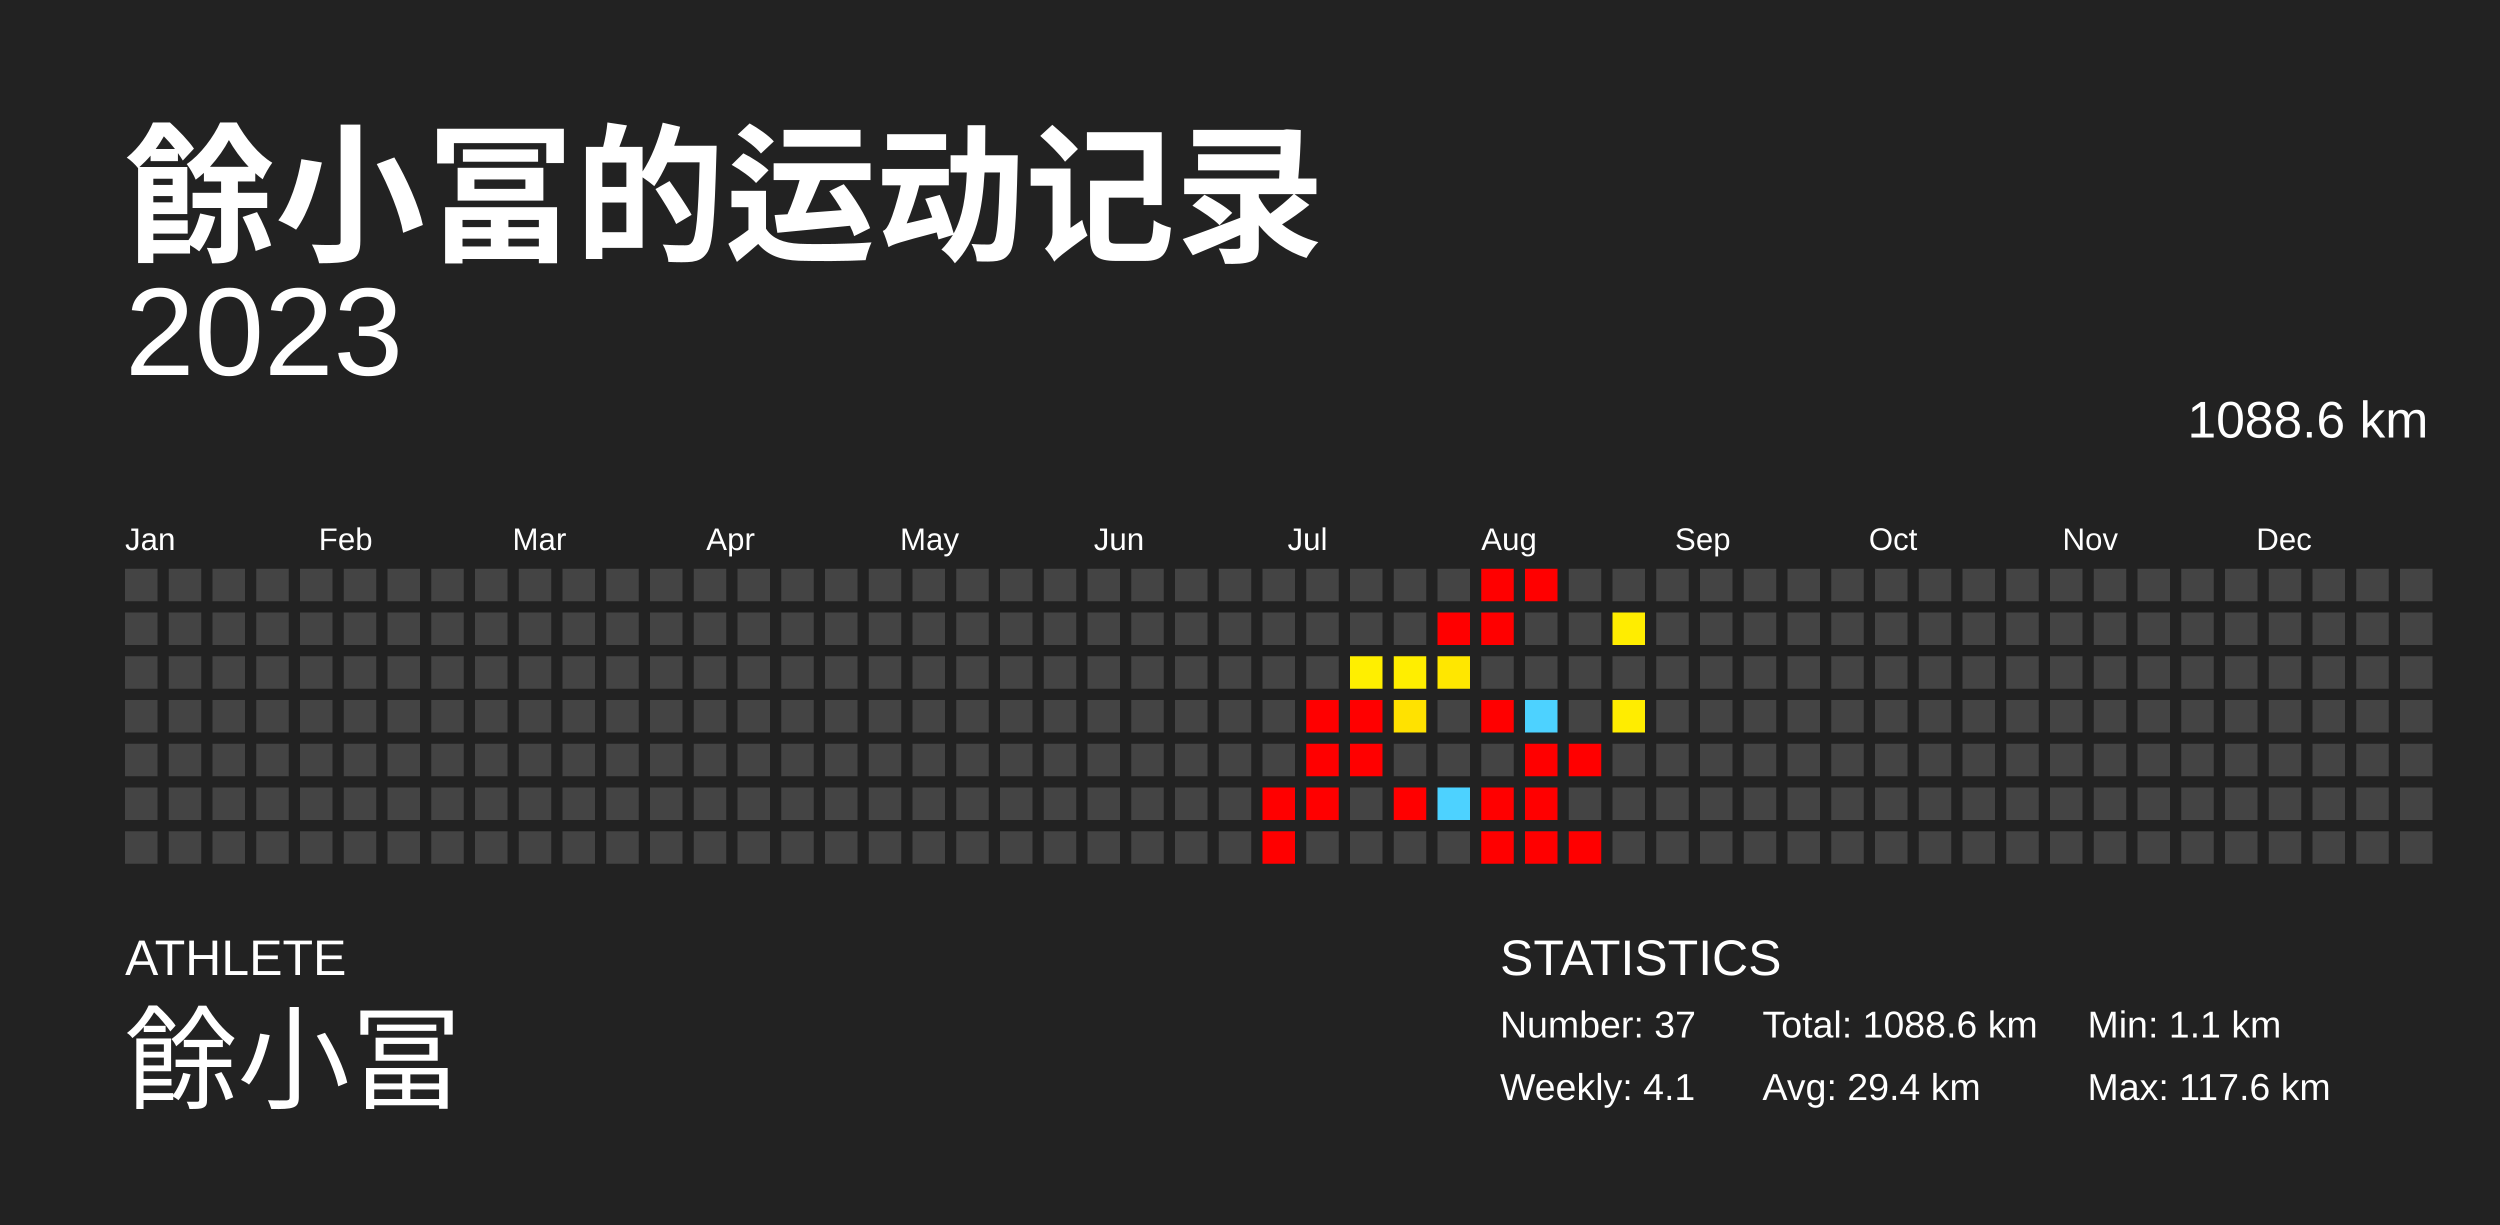
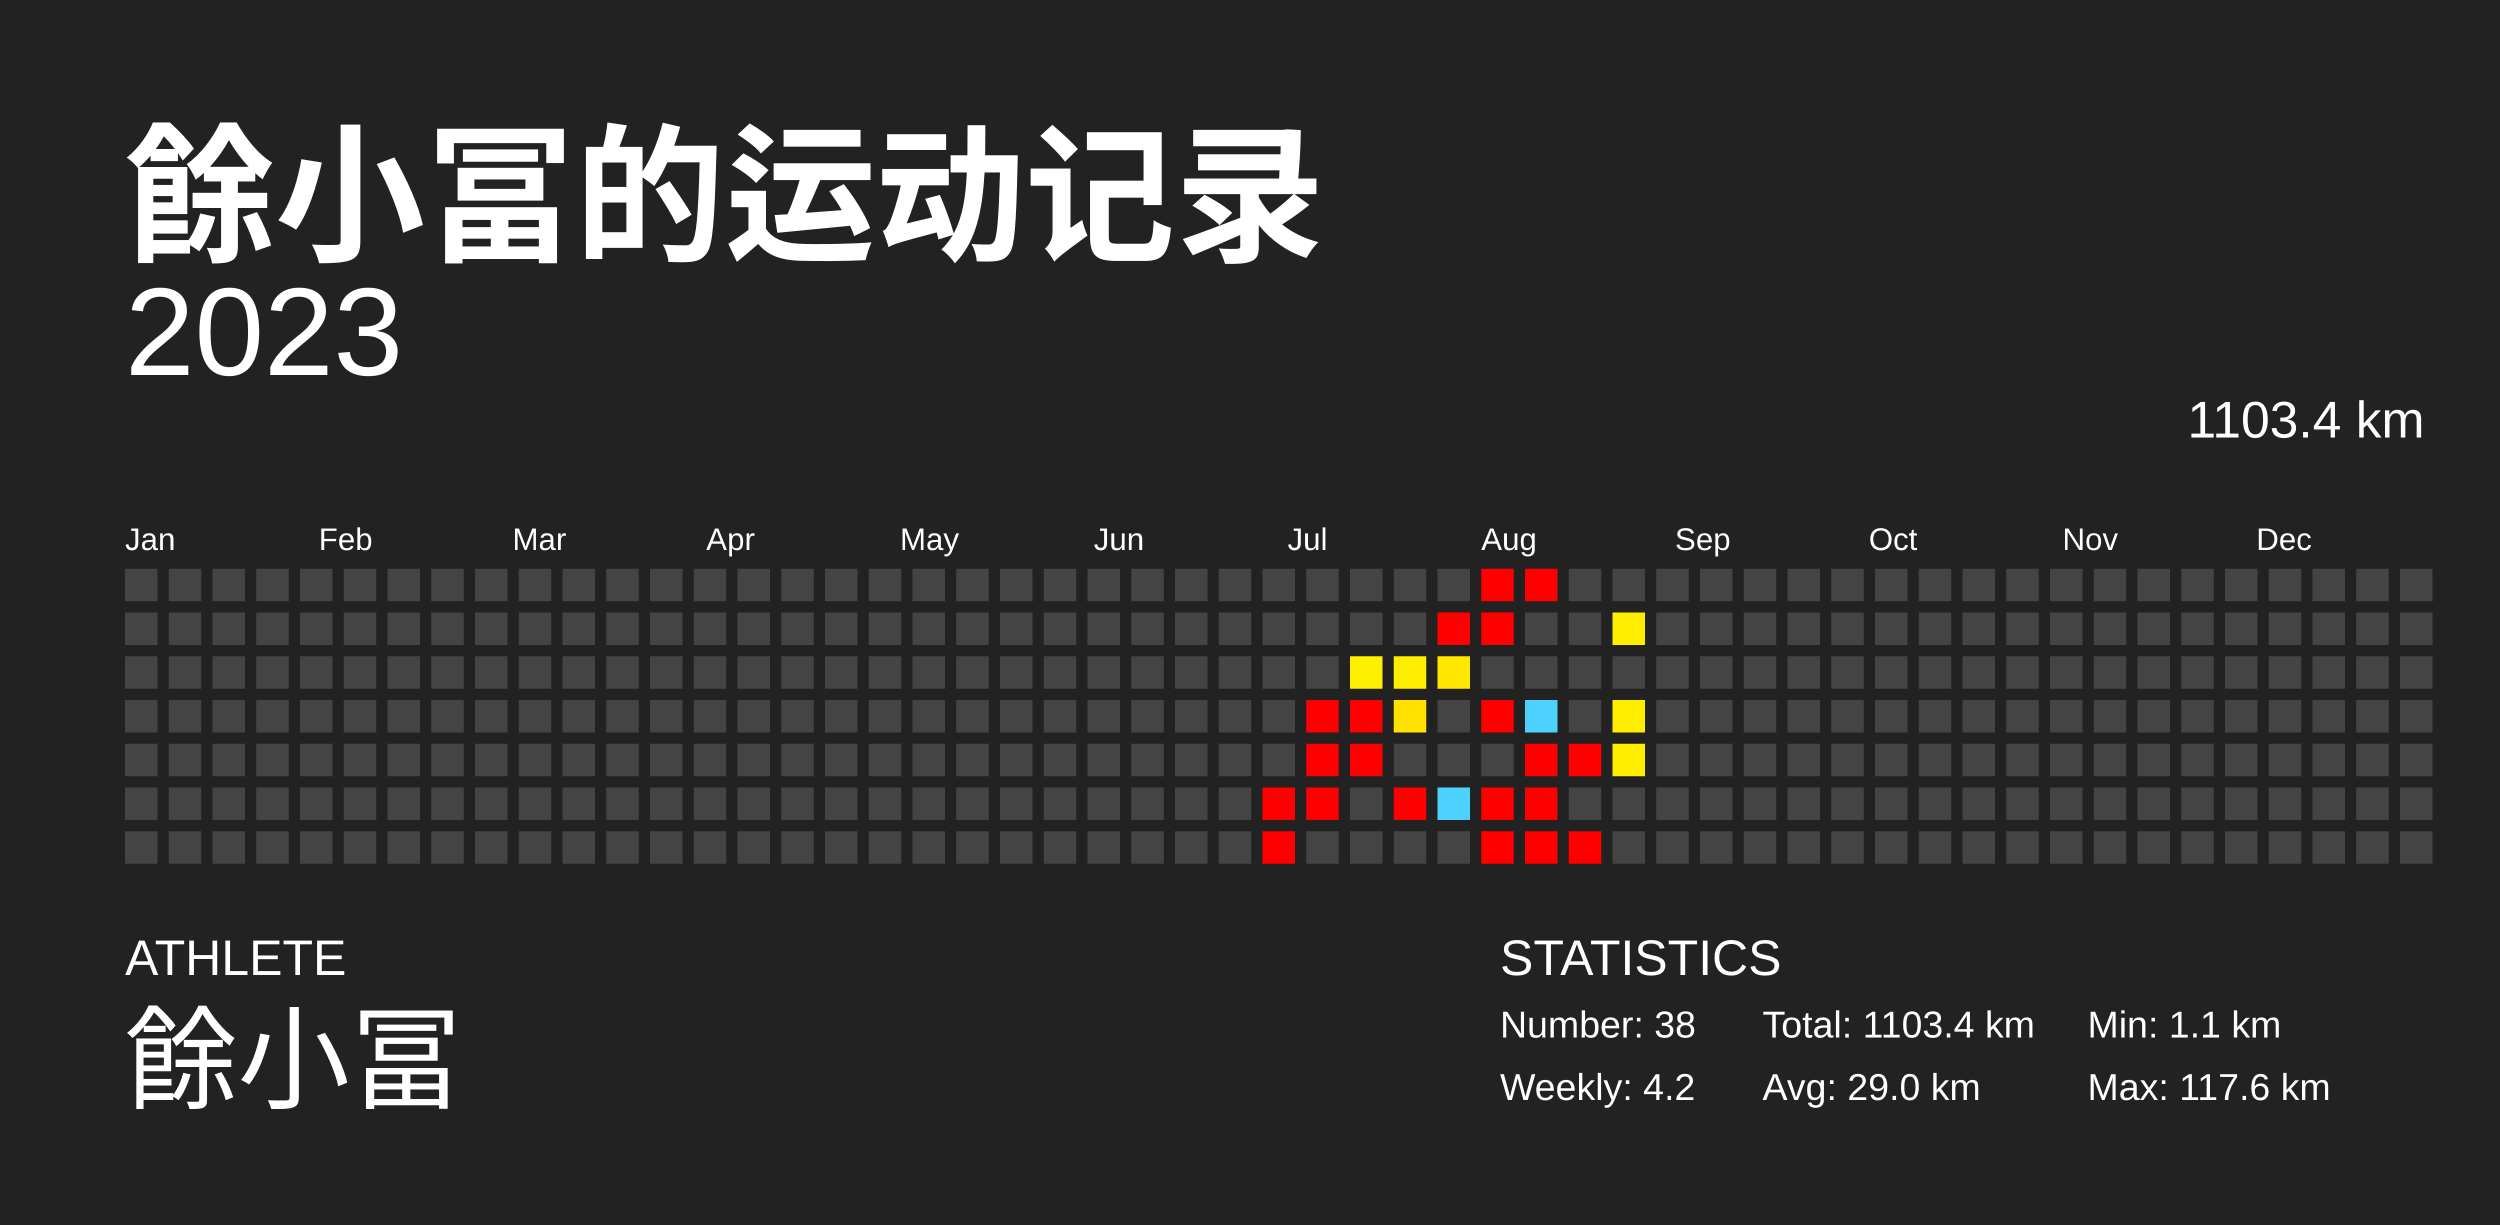
<svg xmlns="http://www.w3.org/2000/svg" baseProfile="full" height="98mm" version="1.1" viewBox="0,0,200,98" width="200mm">
  <defs />
  <rect fill="#222222" height="98" width="200" x="0" y="0" />
  <text fill="#FFFFFF" style="font-size:12px; font-family:Arial; font-weight:bold;" x="10" y="20">餘小冨的运动记录</text>
  <text fill="#FFFFFF" style="font-size:4px; font-family:Arial" x="10" y="78">ATHLETE</text>
  <text fill="#FFFFFF" style="font-size:9px; font-family:Arial" x="10" y="88">餘小冨</text>
  <text fill="#FFFFFF" style="font-size:4px; font-family:Arial" x="120" y="78">STATISTICS</text>
-   <text fill="#FFFFFF" style="font-size:3px; font-family:Arial" x="120" y="83">Number: 37</text>
-   <text fill="#FFFFFF" style="font-size:3px; font-family:Arial" x="120" y="88">Weekly: 4.1</text>
-   <text fill="#FFFFFF" style="font-size:3px; font-family:Arial" x="141" y="83">Total: 1088.6 km</text>
-   <text fill="#FFFFFF" style="font-size:3px; font-family:Arial" x="141" y="88">Avg: 29.4 km</text>
+   <text fill="#FFFFFF" style="font-size:3px; font-family:Arial" x="120" y="83">Number: 38</text>
+   <text fill="#FFFFFF" style="font-size:3px; font-family:Arial" x="120" y="88">Weekly: 4.2</text>
+   <text fill="#FFFFFF" style="font-size:3px; font-family:Arial" x="141" y="83">Total: 1103.4 km</text>
+   <text fill="#FFFFFF" style="font-size:3px; font-family:Arial" x="141" y="88">Avg: 29.0 km</text>
  <text fill="#FFFFFF" style="font-size:3px; font-family:Arial" x="167" y="83">Min: 1.1 km</text>
  <text fill="#FFFFFF" style="font-size:3px; font-family:Arial" x="167" y="88">Max: 117.6 km</text>
  <text alignment-baseline="hanging" fill="#FFFFFF" style="font-size:10.0px; font-family:Arial;" x="10" y="30">2023</text>
-   <text alignment-baseline="hanging" fill="#FFFFFF" style="font-size:4.125px; font-family:Arial;" x="175" y="35">1088.6 km</text>
+   <text alignment-baseline="hanging" fill="#FFFFFF" style="font-size:4.125px; font-family:Arial;" x="175" y="35">1103.4 km</text>
  <text fill="#FFFFFF" style="font-size:2.5px; font-family:Arial" x="10.0" y="44">Jan</text>
  <text fill="#FFFFFF" style="font-size:2.5px; font-family:Arial" x="25.5" y="44">Feb</text>
  <text fill="#FFFFFF" style="font-size:2.5px; font-family:Arial" x="41.0" y="44">Mar</text>
  <text fill="#FFFFFF" style="font-size:2.5px; font-family:Arial" x="56.5" y="44">Apr</text>
  <text fill="#FFFFFF" style="font-size:2.5px; font-family:Arial" x="72.0" y="44">May</text>
  <text fill="#FFFFFF" style="font-size:2.5px; font-family:Arial" x="87.5" y="44">Jun</text>
  <text fill="#FFFFFF" style="font-size:2.5px; font-family:Arial" x="103.0" y="44">Jul</text>
  <text fill="#FFFFFF" style="font-size:2.5px; font-family:Arial" x="118.5" y="44">Aug</text>
  <text fill="#FFFFFF" style="font-size:2.5px; font-family:Arial" x="134.0" y="44">Sep</text>
  <text fill="#FFFFFF" style="font-size:2.5px; font-family:Arial" x="149.5" y="44">Oct</text>
  <text fill="#FFFFFF" style="font-size:2.5px; font-family:Arial" x="165.0" y="44">Nov</text>
  <text fill="#FFFFFF" style="font-size:2.5px; font-family:Arial" x="180.5" y="44">Dec</text>
  <rect fill="#444444" height="2.6" width="2.6" x="10.0" y="45.5" />
  <rect fill="#444444" height="2.6" width="2.6" x="10.0" y="49.0" />
  <rect fill="#444444" height="2.6" width="2.6" x="10.0" y="52.5" />
  <rect fill="#444444" height="2.6" width="2.6" x="10.0" y="56.0" />
  <rect fill="#444444" height="2.6" width="2.6" x="10.0" y="59.5" />
  <rect fill="#444444" height="2.6" width="2.6" x="10.0" y="63.0" />
  <rect fill="#444444" height="2.6" width="2.6" x="10.0" y="66.5" />
  <rect fill="#444444" height="2.6" width="2.6" x="13.5" y="45.5" />
  <rect fill="#444444" height="2.6" width="2.6" x="13.5" y="49.0" />
  <rect fill="#444444" height="2.6" width="2.6" x="13.5" y="52.5" />
  <rect fill="#444444" height="2.6" width="2.6" x="13.5" y="56.0" />
  <rect fill="#444444" height="2.6" width="2.6" x="13.5" y="59.5" />
  <rect fill="#444444" height="2.6" width="2.6" x="13.5" y="63.0" />
  <rect fill="#444444" height="2.6" width="2.6" x="13.5" y="66.5" />
  <rect fill="#444444" height="2.6" width="2.6" x="17.0" y="45.5" />
  <rect fill="#444444" height="2.6" width="2.6" x="17.0" y="49.0" />
  <rect fill="#444444" height="2.6" width="2.6" x="17.0" y="52.5" />
  <rect fill="#444444" height="2.6" width="2.6" x="17.0" y="56.0" />
  <rect fill="#444444" height="2.6" width="2.6" x="17.0" y="59.5" />
  <rect fill="#444444" height="2.6" width="2.6" x="17.0" y="63.0" />
  <rect fill="#444444" height="2.6" width="2.6" x="17.0" y="66.5" />
  <rect fill="#444444" height="2.6" width="2.6" x="20.5" y="45.5" />
  <rect fill="#444444" height="2.6" width="2.6" x="20.5" y="49.0" />
  <rect fill="#444444" height="2.6" width="2.6" x="20.5" y="52.5" />
  <rect fill="#444444" height="2.6" width="2.6" x="20.5" y="56.0" />
  <rect fill="#444444" height="2.6" width="2.6" x="20.5" y="59.5" />
  <rect fill="#444444" height="2.6" width="2.6" x="20.5" y="63.0" />
  <rect fill="#444444" height="2.6" width="2.6" x="20.5" y="66.5" />
  <rect fill="#444444" height="2.6" width="2.6" x="24.0" y="45.5" />
  <rect fill="#444444" height="2.6" width="2.6" x="24.0" y="49.0" />
  <rect fill="#444444" height="2.6" width="2.6" x="24.0" y="52.5" />
  <rect fill="#444444" height="2.6" width="2.6" x="24.0" y="56.0" />
  <rect fill="#444444" height="2.6" width="2.6" x="24.0" y="59.5" />
  <rect fill="#444444" height="2.6" width="2.6" x="24.0" y="63.0" />
  <rect fill="#444444" height="2.6" width="2.6" x="24.0" y="66.5" />
  <rect fill="#444444" height="2.6" width="2.6" x="27.5" y="45.5" />
  <rect fill="#444444" height="2.6" width="2.6" x="27.5" y="49.0" />
  <rect fill="#444444" height="2.6" width="2.6" x="27.5" y="52.5" />
  <rect fill="#444444" height="2.6" width="2.6" x="27.5" y="56.0" />
  <rect fill="#444444" height="2.6" width="2.6" x="27.5" y="59.5" />
  <rect fill="#444444" height="2.6" width="2.6" x="27.5" y="63.0" />
  <rect fill="#444444" height="2.6" width="2.6" x="27.5" y="66.5" />
  <rect fill="#444444" height="2.6" width="2.6" x="31.0" y="45.5" />
  <rect fill="#444444" height="2.6" width="2.6" x="31.0" y="49.0" />
  <rect fill="#444444" height="2.6" width="2.6" x="31.0" y="52.5" />
  <rect fill="#444444" height="2.6" width="2.6" x="31.0" y="56.0" />
  <rect fill="#444444" height="2.6" width="2.6" x="31.0" y="59.5" />
  <rect fill="#444444" height="2.6" width="2.6" x="31.0" y="63.0" />
  <rect fill="#444444" height="2.6" width="2.6" x="31.0" y="66.5" />
  <rect fill="#444444" height="2.6" width="2.6" x="34.5" y="45.5" />
  <rect fill="#444444" height="2.6" width="2.6" x="34.5" y="49.0" />
  <rect fill="#444444" height="2.6" width="2.6" x="34.5" y="52.5" />
  <rect fill="#444444" height="2.6" width="2.6" x="34.5" y="56.0" />
  <rect fill="#444444" height="2.6" width="2.6" x="34.5" y="59.5" />
  <rect fill="#444444" height="2.6" width="2.6" x="34.5" y="63.0" />
  <rect fill="#444444" height="2.6" width="2.6" x="34.5" y="66.5" />
  <rect fill="#444444" height="2.6" width="2.6" x="38.0" y="45.5" />
  <rect fill="#444444" height="2.6" width="2.6" x="38.0" y="49.0" />
  <rect fill="#444444" height="2.6" width="2.6" x="38.0" y="52.5" />
  <rect fill="#444444" height="2.6" width="2.6" x="38.0" y="56.0" />
  <rect fill="#444444" height="2.6" width="2.6" x="38.0" y="59.5" />
  <rect fill="#444444" height="2.6" width="2.6" x="38.0" y="63.0" />
  <rect fill="#444444" height="2.6" width="2.6" x="38.0" y="66.5" />
  <rect fill="#444444" height="2.6" width="2.6" x="41.5" y="45.5" />
  <rect fill="#444444" height="2.6" width="2.6" x="41.5" y="49.0" />
  <rect fill="#444444" height="2.6" width="2.6" x="41.5" y="52.5" />
  <rect fill="#444444" height="2.6" width="2.6" x="41.5" y="56.0" />
  <rect fill="#444444" height="2.6" width="2.6" x="41.5" y="59.5" />
  <rect fill="#444444" height="2.6" width="2.6" x="41.5" y="63.0" />
  <rect fill="#444444" height="2.6" width="2.6" x="41.5" y="66.5" />
  <rect fill="#444444" height="2.6" width="2.6" x="45.0" y="45.5" />
  <rect fill="#444444" height="2.6" width="2.6" x="45.0" y="49.0" />
  <rect fill="#444444" height="2.6" width="2.6" x="45.0" y="52.5" />
  <rect fill="#444444" height="2.6" width="2.6" x="45.0" y="56.0" />
  <rect fill="#444444" height="2.6" width="2.6" x="45.0" y="59.5" />
  <rect fill="#444444" height="2.6" width="2.6" x="45.0" y="63.0" />
  <rect fill="#444444" height="2.6" width="2.6" x="45.0" y="66.5" />
  <rect fill="#444444" height="2.6" width="2.6" x="48.5" y="45.5" />
  <rect fill="#444444" height="2.6" width="2.6" x="48.5" y="49.0" />
  <rect fill="#444444" height="2.6" width="2.6" x="48.5" y="52.5" />
  <rect fill="#444444" height="2.6" width="2.6" x="48.5" y="56.0" />
  <rect fill="#444444" height="2.6" width="2.6" x="48.5" y="59.5" />
  <rect fill="#444444" height="2.6" width="2.6" x="48.5" y="63.0" />
  <rect fill="#444444" height="2.6" width="2.6" x="48.5" y="66.5" />
  <rect fill="#444444" height="2.6" width="2.6" x="52.0" y="45.5" />
  <rect fill="#444444" height="2.6" width="2.6" x="52.0" y="49.0" />
  <rect fill="#444444" height="2.6" width="2.6" x="52.0" y="52.5" />
  <rect fill="#444444" height="2.6" width="2.6" x="52.0" y="56.0" />
  <rect fill="#444444" height="2.6" width="2.6" x="52.0" y="59.5" />
  <rect fill="#444444" height="2.6" width="2.6" x="52.0" y="63.0" />
  <rect fill="#444444" height="2.6" width="2.6" x="52.0" y="66.5" />
  <rect fill="#444444" height="2.6" width="2.6" x="55.5" y="45.5" />
  <rect fill="#444444" height="2.6" width="2.6" x="55.5" y="49.0" />
  <rect fill="#444444" height="2.6" width="2.6" x="55.5" y="52.5" />
  <rect fill="#444444" height="2.6" width="2.6" x="55.5" y="56.0" />
  <rect fill="#444444" height="2.6" width="2.6" x="55.5" y="59.5" />
  <rect fill="#444444" height="2.6" width="2.6" x="55.5" y="63.0" />
  <rect fill="#444444" height="2.6" width="2.6" x="55.5" y="66.5" />
  <rect fill="#444444" height="2.6" width="2.6" x="59.0" y="45.5" />
  <rect fill="#444444" height="2.6" width="2.6" x="59.0" y="49.0" />
  <rect fill="#444444" height="2.6" width="2.6" x="59.0" y="52.5" />
  <rect fill="#444444" height="2.6" width="2.6" x="59.0" y="56.0" />
  <rect fill="#444444" height="2.6" width="2.6" x="59.0" y="59.5" />
  <rect fill="#444444" height="2.6" width="2.6" x="59.0" y="63.0" />
  <rect fill="#444444" height="2.6" width="2.6" x="59.0" y="66.5" />
  <rect fill="#444444" height="2.6" width="2.6" x="62.5" y="45.5" />
  <rect fill="#444444" height="2.6" width="2.6" x="62.5" y="49.0" />
  <rect fill="#444444" height="2.6" width="2.6" x="62.5" y="52.5" />
  <rect fill="#444444" height="2.6" width="2.6" x="62.5" y="56.0" />
  <rect fill="#444444" height="2.6" width="2.6" x="62.5" y="59.5" />
  <rect fill="#444444" height="2.6" width="2.6" x="62.5" y="63.0" />
  <rect fill="#444444" height="2.6" width="2.6" x="62.5" y="66.5" />
  <rect fill="#444444" height="2.6" width="2.6" x="66.0" y="45.5" />
  <rect fill="#444444" height="2.6" width="2.6" x="66.0" y="49.0" />
  <rect fill="#444444" height="2.6" width="2.6" x="66.0" y="52.5" />
  <rect fill="#444444" height="2.6" width="2.6" x="66.0" y="56.0" />
  <rect fill="#444444" height="2.6" width="2.6" x="66.0" y="59.5" />
  <rect fill="#444444" height="2.6" width="2.6" x="66.0" y="63.0" />
  <rect fill="#444444" height="2.6" width="2.6" x="66.0" y="66.5" />
  <rect fill="#444444" height="2.6" width="2.6" x="69.5" y="45.5" />
  <rect fill="#444444" height="2.6" width="2.6" x="69.5" y="49.0" />
  <rect fill="#444444" height="2.6" width="2.6" x="69.5" y="52.5" />
  <rect fill="#444444" height="2.6" width="2.6" x="69.5" y="56.0" />
  <rect fill="#444444" height="2.6" width="2.6" x="69.5" y="59.5" />
  <rect fill="#444444" height="2.6" width="2.6" x="69.5" y="63.0" />
  <rect fill="#444444" height="2.6" width="2.6" x="69.5" y="66.5" />
  <rect fill="#444444" height="2.6" width="2.6" x="73.0" y="45.5" />
  <rect fill="#444444" height="2.6" width="2.6" x="73.0" y="49.0" />
  <rect fill="#444444" height="2.6" width="2.6" x="73.0" y="52.5" />
  <rect fill="#444444" height="2.6" width="2.6" x="73.0" y="56.0" />
  <rect fill="#444444" height="2.6" width="2.6" x="73.0" y="59.5" />
  <rect fill="#444444" height="2.6" width="2.6" x="73.0" y="63.0" />
  <rect fill="#444444" height="2.6" width="2.6" x="73.0" y="66.5" />
  <rect fill="#444444" height="2.6" width="2.6" x="76.5" y="45.5" />
  <rect fill="#444444" height="2.6" width="2.6" x="76.5" y="49.0" />
  <rect fill="#444444" height="2.6" width="2.6" x="76.5" y="52.5" />
  <rect fill="#444444" height="2.6" width="2.6" x="76.5" y="56.0" />
  <rect fill="#444444" height="2.6" width="2.6" x="76.5" y="59.5" />
  <rect fill="#444444" height="2.6" width="2.6" x="76.5" y="63.0" />
  <rect fill="#444444" height="2.6" width="2.6" x="76.5" y="66.5" />
  <rect fill="#444444" height="2.6" width="2.6" x="80.0" y="45.5" />
  <rect fill="#444444" height="2.6" width="2.6" x="80.0" y="49.0" />
  <rect fill="#444444" height="2.6" width="2.6" x="80.0" y="52.5" />
  <rect fill="#444444" height="2.6" width="2.6" x="80.0" y="56.0" />
  <rect fill="#444444" height="2.6" width="2.6" x="80.0" y="59.5" />
  <rect fill="#444444" height="2.6" width="2.6" x="80.0" y="63.0" />
  <rect fill="#444444" height="2.6" width="2.6" x="80.0" y="66.5" />
  <rect fill="#444444" height="2.6" width="2.6" x="83.5" y="45.5" />
  <rect fill="#444444" height="2.6" width="2.6" x="83.5" y="49.0" />
  <rect fill="#444444" height="2.6" width="2.6" x="83.5" y="52.5" />
  <rect fill="#444444" height="2.6" width="2.6" x="83.5" y="56.0" />
  <rect fill="#444444" height="2.6" width="2.6" x="83.5" y="59.5" />
  <rect fill="#444444" height="2.6" width="2.6" x="83.5" y="63.0" />
  <rect fill="#444444" height="2.6" width="2.6" x="83.5" y="66.5" />
  <rect fill="#444444" height="2.6" width="2.6" x="87.0" y="45.5" />
  <rect fill="#444444" height="2.6" width="2.6" x="87.0" y="49.0" />
  <rect fill="#444444" height="2.6" width="2.6" x="87.0" y="52.5" />
  <rect fill="#444444" height="2.6" width="2.6" x="87.0" y="56.0" />
  <rect fill="#444444" height="2.6" width="2.6" x="87.0" y="59.5" />
  <rect fill="#444444" height="2.6" width="2.6" x="87.0" y="63.0" />
  <rect fill="#444444" height="2.6" width="2.6" x="87.0" y="66.5" />
  <rect fill="#444444" height="2.6" width="2.6" x="90.5" y="45.5" />
  <rect fill="#444444" height="2.6" width="2.6" x="90.5" y="49.0" />
  <rect fill="#444444" height="2.6" width="2.6" x="90.5" y="52.5" />
  <rect fill="#444444" height="2.6" width="2.6" x="90.5" y="56.0" />
  <rect fill="#444444" height="2.6" width="2.6" x="90.5" y="59.5" />
  <rect fill="#444444" height="2.6" width="2.6" x="90.5" y="63.0" />
  <rect fill="#444444" height="2.6" width="2.6" x="90.5" y="66.5" />
  <rect fill="#444444" height="2.6" width="2.6" x="94.0" y="45.5" />
  <rect fill="#444444" height="2.6" width="2.6" x="94.0" y="49.0" />
  <rect fill="#444444" height="2.6" width="2.6" x="94.0" y="52.5" />
  <rect fill="#444444" height="2.6" width="2.6" x="94.0" y="56.0" />
  <rect fill="#444444" height="2.6" width="2.6" x="94.0" y="59.5" />
  <rect fill="#444444" height="2.6" width="2.6" x="94.0" y="63.0" />
  <rect fill="#444444" height="2.6" width="2.6" x="94.0" y="66.5" />
  <rect fill="#444444" height="2.6" width="2.6" x="97.5" y="45.5" />
  <rect fill="#444444" height="2.6" width="2.6" x="97.5" y="49.0" />
  <rect fill="#444444" height="2.6" width="2.6" x="97.5" y="52.5" />
  <rect fill="#444444" height="2.6" width="2.6" x="97.5" y="56.0" />
  <rect fill="#444444" height="2.6" width="2.6" x="97.5" y="59.5" />
  <rect fill="#444444" height="2.6" width="2.6" x="97.5" y="63.0" />
  <rect fill="#444444" height="2.6" width="2.6" x="97.5" y="66.5" />
  <rect fill="#444444" height="2.6" width="2.6" x="101.0" y="45.5" />
  <rect fill="#444444" height="2.6" width="2.6" x="101.0" y="49.0" />
  <rect fill="#444444" height="2.6" width="2.6" x="101.0" y="52.5" />
  <rect fill="#444444" height="2.6" width="2.6" x="101.0" y="56.0" />
  <rect fill="#444444" height="2.6" width="2.6" x="101.0" y="59.5" />
  <rect fill="red" height="2.6" width="2.6" x="101.0" y="63.0" />
  <rect fill="red" height="2.6" width="2.6" x="101.0" y="66.5" />
  <rect fill="#444444" height="2.6" width="2.6" x="104.5" y="45.5" />
  <rect fill="#444444" height="2.6" width="2.6" x="104.5" y="49.0" />
  <rect fill="#444444" height="2.6" width="2.6" x="104.5" y="52.5" />
  <rect fill="red" height="2.6" width="2.6" x="104.5" y="56.0" />
  <rect fill="red" height="2.6" width="2.6" x="104.5" y="59.5" />
  <rect fill="red" height="2.6" width="2.6" x="104.5" y="63.0" />
  <rect fill="#444444" height="2.6" width="2.6" x="104.5" y="66.5" />
  <rect fill="#444444" height="2.6" width="2.6" x="108.0" y="45.5" />
  <rect fill="#444444" height="2.6" width="2.6" x="108.0" y="49.0" />
  <rect fill="#ffef00" height="2.6" width="2.6" x="108.0" y="52.5" />
  <rect fill="red" height="2.6" width="2.6" x="108.0" y="56.0" />
  <rect fill="red" height="2.6" width="2.6" x="108.0" y="59.5" />
  <rect fill="#444444" height="2.6" width="2.6" x="108.0" y="63.0" />
  <rect fill="#444444" height="2.6" width="2.6" x="108.0" y="66.5" />
  <rect fill="#444444" height="2.6" width="2.6" x="111.5" y="45.5" />
  <rect fill="#444444" height="2.6" width="2.6" x="111.5" y="49.0" />
  <rect fill="#ffee00" height="2.6" width="2.6" x="111.5" y="52.5" />
  <rect fill="#ffe200" height="2.6" width="2.6" x="111.5" y="56.0" />
  <rect fill="#444444" height="2.6" width="2.6" x="111.5" y="59.5" />
  <rect fill="red" height="2.6" width="2.6" x="111.5" y="63.0" />
  <rect fill="#444444" height="2.6" width="2.6" x="111.5" y="66.5" />
  <rect fill="#444444" height="2.6" width="2.6" x="115.0" y="45.5" />
  <rect fill="red" height="2.6" width="2.6" x="115.0" y="49.0" />
  <rect fill="#ffe700" height="2.6" width="2.6" x="115.0" y="52.5" />
  <rect fill="#444444" height="2.6" width="2.6" x="115.0" y="56.0" />
  <rect fill="#444444" height="2.6" width="2.6" x="115.0" y="59.5" />
  <rect fill="#4dd2ff" height="2.6" width="2.6" x="115.0" y="63.0" />
  <rect fill="#444444" height="2.6" width="2.6" x="115.0" y="66.5" />
  <rect fill="red" height="2.6" width="2.6" x="118.5" y="45.5" />
  <rect fill="red" height="2.6" width="2.6" x="118.5" y="49.0" />
  <rect fill="#444444" height="2.6" width="2.6" x="118.5" y="52.5" />
  <rect fill="red" height="2.6" width="2.6" x="118.5" y="56.0" />
  <rect fill="#444444" height="2.6" width="2.6" x="118.5" y="59.5" />
  <rect fill="red" height="2.6" width="2.6" x="118.5" y="63.0" />
  <rect fill="red" height="2.6" width="2.6" x="118.5" y="66.5" />
  <rect fill="red" height="2.6" width="2.6" x="122.0" y="45.5" />
  <rect fill="#444444" height="2.6" width="2.6" x="122.0" y="49.0" />
  <rect fill="#444444" height="2.6" width="2.6" x="122.0" y="52.5" />
  <rect fill="#4dd2ff" height="2.6" width="2.6" x="122.0" y="56.0" />
  <rect fill="red" height="2.6" width="2.6" x="122.0" y="59.5" />
  <rect fill="red" height="2.6" width="2.6" x="122.0" y="63.0" />
  <rect fill="red" height="2.6" width="2.6" x="122.0" y="66.5" />
  <rect fill="#444444" height="2.6" width="2.6" x="125.5" y="45.5" />
  <rect fill="#444444" height="2.6" width="2.6" x="125.5" y="49.0" />
  <rect fill="#444444" height="2.6" width="2.6" x="125.5" y="52.5" />
  <rect fill="#444444" height="2.6" width="2.6" x="125.5" y="56.0" />
  <rect fill="red" height="2.6" width="2.6" x="125.5" y="59.5" />
  <rect fill="#444444" height="2.6" width="2.6" x="125.5" y="63.0" />
  <rect fill="red" height="2.6" width="2.6" x="125.5" y="66.5" />
  <rect fill="#444444" height="2.6" width="2.6" x="129.0" y="45.5" />
  <rect fill="#ffed00" height="2.6" width="2.6" x="129.0" y="49.0" />
  <rect fill="#444444" height="2.6" width="2.6" x="129.0" y="52.5" />
  <rect fill="#ffed00" height="2.6" width="2.6" x="129.0" y="56.0" />
-   <rect fill="#444444" height="2.6" width="2.6" x="129.0" y="59.5" />
+   <rect fill="#ffed00" height="2.6" width="2.6" x="129.0" y="59.5" />
  <rect fill="#444444" height="2.6" width="2.6" x="129.0" y="63.0" />
  <rect fill="#444444" height="2.6" width="2.6" x="129.0" y="66.5" />
  <rect fill="#444444" height="2.6" width="2.6" x="132.5" y="45.5" />
  <rect fill="#444444" height="2.6" width="2.6" x="132.5" y="49.0" />
  <rect fill="#444444" height="2.6" width="2.6" x="132.5" y="52.5" />
  <rect fill="#444444" height="2.6" width="2.6" x="132.5" y="56.0" />
  <rect fill="#444444" height="2.6" width="2.6" x="132.5" y="59.5" />
  <rect fill="#444444" height="2.6" width="2.6" x="132.5" y="63.0" />
  <rect fill="#444444" height="2.6" width="2.6" x="132.5" y="66.5" />
  <rect fill="#444444" height="2.6" width="2.6" x="136.0" y="45.5" />
  <rect fill="#444444" height="2.6" width="2.6" x="136.0" y="49.0" />
  <rect fill="#444444" height="2.6" width="2.6" x="136.0" y="52.5" />
  <rect fill="#444444" height="2.6" width="2.6" x="136.0" y="56.0" />
  <rect fill="#444444" height="2.6" width="2.6" x="136.0" y="59.5" />
  <rect fill="#444444" height="2.6" width="2.6" x="136.0" y="63.0" />
  <rect fill="#444444" height="2.6" width="2.6" x="136.0" y="66.5" />
  <rect fill="#444444" height="2.6" width="2.6" x="139.5" y="45.5" />
  <rect fill="#444444" height="2.6" width="2.6" x="139.5" y="49.0" />
  <rect fill="#444444" height="2.6" width="2.6" x="139.5" y="52.5" />
  <rect fill="#444444" height="2.6" width="2.6" x="139.5" y="56.0" />
  <rect fill="#444444" height="2.6" width="2.6" x="139.5" y="59.5" />
  <rect fill="#444444" height="2.6" width="2.6" x="139.5" y="63.0" />
  <rect fill="#444444" height="2.6" width="2.6" x="139.5" y="66.5" />
  <rect fill="#444444" height="2.6" width="2.6" x="143.0" y="45.5" />
  <rect fill="#444444" height="2.6" width="2.6" x="143.0" y="49.0" />
  <rect fill="#444444" height="2.6" width="2.6" x="143.0" y="52.5" />
  <rect fill="#444444" height="2.6" width="2.6" x="143.0" y="56.0" />
  <rect fill="#444444" height="2.6" width="2.6" x="143.0" y="59.5" />
  <rect fill="#444444" height="2.6" width="2.6" x="143.0" y="63.0" />
  <rect fill="#444444" height="2.6" width="2.6" x="143.0" y="66.5" />
  <rect fill="#444444" height="2.6" width="2.6" x="146.5" y="45.5" />
  <rect fill="#444444" height="2.6" width="2.6" x="146.5" y="49.0" />
  <rect fill="#444444" height="2.6" width="2.6" x="146.5" y="52.5" />
  <rect fill="#444444" height="2.6" width="2.6" x="146.5" y="56.0" />
  <rect fill="#444444" height="2.6" width="2.6" x="146.5" y="59.5" />
  <rect fill="#444444" height="2.6" width="2.6" x="146.5" y="63.0" />
  <rect fill="#444444" height="2.6" width="2.6" x="146.5" y="66.5" />
  <rect fill="#444444" height="2.6" width="2.6" x="150.0" y="45.5" />
  <rect fill="#444444" height="2.6" width="2.6" x="150.0" y="49.0" />
  <rect fill="#444444" height="2.6" width="2.6" x="150.0" y="52.5" />
  <rect fill="#444444" height="2.6" width="2.6" x="150.0" y="56.0" />
  <rect fill="#444444" height="2.6" width="2.6" x="150.0" y="59.5" />
  <rect fill="#444444" height="2.6" width="2.6" x="150.0" y="63.0" />
  <rect fill="#444444" height="2.6" width="2.6" x="150.0" y="66.5" />
  <rect fill="#444444" height="2.6" width="2.6" x="153.5" y="45.5" />
  <rect fill="#444444" height="2.6" width="2.6" x="153.5" y="49.0" />
  <rect fill="#444444" height="2.6" width="2.6" x="153.5" y="52.5" />
  <rect fill="#444444" height="2.6" width="2.6" x="153.5" y="56.0" />
  <rect fill="#444444" height="2.6" width="2.6" x="153.5" y="59.5" />
  <rect fill="#444444" height="2.6" width="2.6" x="153.5" y="63.0" />
  <rect fill="#444444" height="2.6" width="2.6" x="153.5" y="66.5" />
  <rect fill="#444444" height="2.6" width="2.6" x="157.0" y="45.5" />
  <rect fill="#444444" height="2.6" width="2.6" x="157.0" y="49.0" />
  <rect fill="#444444" height="2.6" width="2.6" x="157.0" y="52.5" />
  <rect fill="#444444" height="2.6" width="2.6" x="157.0" y="56.0" />
  <rect fill="#444444" height="2.6" width="2.6" x="157.0" y="59.5" />
  <rect fill="#444444" height="2.6" width="2.6" x="157.0" y="63.0" />
  <rect fill="#444444" height="2.6" width="2.6" x="157.0" y="66.5" />
  <rect fill="#444444" height="2.6" width="2.6" x="160.5" y="45.5" />
  <rect fill="#444444" height="2.6" width="2.6" x="160.5" y="49.0" />
  <rect fill="#444444" height="2.6" width="2.6" x="160.5" y="52.5" />
  <rect fill="#444444" height="2.6" width="2.6" x="160.5" y="56.0" />
  <rect fill="#444444" height="2.6" width="2.6" x="160.5" y="59.5" />
  <rect fill="#444444" height="2.6" width="2.6" x="160.5" y="63.0" />
  <rect fill="#444444" height="2.6" width="2.6" x="160.5" y="66.5" />
  <rect fill="#444444" height="2.6" width="2.6" x="164.0" y="45.5" />
  <rect fill="#444444" height="2.6" width="2.6" x="164.0" y="49.0" />
  <rect fill="#444444" height="2.6" width="2.6" x="164.0" y="52.5" />
  <rect fill="#444444" height="2.6" width="2.6" x="164.0" y="56.0" />
  <rect fill="#444444" height="2.6" width="2.6" x="164.0" y="59.5" />
  <rect fill="#444444" height="2.6" width="2.6" x="164.0" y="63.0" />
  <rect fill="#444444" height="2.6" width="2.6" x="164.0" y="66.5" />
  <rect fill="#444444" height="2.6" width="2.6" x="167.5" y="45.5" />
  <rect fill="#444444" height="2.6" width="2.6" x="167.5" y="49.0" />
  <rect fill="#444444" height="2.6" width="2.6" x="167.5" y="52.5" />
  <rect fill="#444444" height="2.6" width="2.6" x="167.5" y="56.0" />
  <rect fill="#444444" height="2.6" width="2.6" x="167.5" y="59.5" />
  <rect fill="#444444" height="2.6" width="2.6" x="167.5" y="63.0" />
  <rect fill="#444444" height="2.6" width="2.6" x="167.5" y="66.5" />
  <rect fill="#444444" height="2.6" width="2.6" x="171.0" y="45.5" />
  <rect fill="#444444" height="2.6" width="2.6" x="171.0" y="49.0" />
  <rect fill="#444444" height="2.6" width="2.6" x="171.0" y="52.5" />
  <rect fill="#444444" height="2.6" width="2.6" x="171.0" y="56.0" />
  <rect fill="#444444" height="2.6" width="2.6" x="171.0" y="59.5" />
  <rect fill="#444444" height="2.6" width="2.6" x="171.0" y="63.0" />
  <rect fill="#444444" height="2.6" width="2.6" x="171.0" y="66.5" />
  <rect fill="#444444" height="2.6" width="2.6" x="174.5" y="45.5" />
  <rect fill="#444444" height="2.6" width="2.6" x="174.5" y="49.0" />
  <rect fill="#444444" height="2.6" width="2.6" x="174.5" y="52.5" />
  <rect fill="#444444" height="2.6" width="2.6" x="174.5" y="56.0" />
  <rect fill="#444444" height="2.6" width="2.6" x="174.5" y="59.5" />
  <rect fill="#444444" height="2.6" width="2.6" x="174.5" y="63.0" />
  <rect fill="#444444" height="2.6" width="2.6" x="174.5" y="66.5" />
  <rect fill="#444444" height="2.6" width="2.6" x="178.0" y="45.5" />
  <rect fill="#444444" height="2.6" width="2.6" x="178.0" y="49.0" />
  <rect fill="#444444" height="2.6" width="2.6" x="178.0" y="52.5" />
  <rect fill="#444444" height="2.6" width="2.6" x="178.0" y="56.0" />
  <rect fill="#444444" height="2.6" width="2.6" x="178.0" y="59.5" />
  <rect fill="#444444" height="2.6" width="2.6" x="178.0" y="63.0" />
  <rect fill="#444444" height="2.6" width="2.6" x="178.0" y="66.5" />
  <rect fill="#444444" height="2.6" width="2.6" x="181.5" y="45.5" />
  <rect fill="#444444" height="2.6" width="2.6" x="181.5" y="49.0" />
  <rect fill="#444444" height="2.6" width="2.6" x="181.5" y="52.5" />
  <rect fill="#444444" height="2.6" width="2.6" x="181.5" y="56.0" />
  <rect fill="#444444" height="2.6" width="2.6" x="181.5" y="59.5" />
  <rect fill="#444444" height="2.6" width="2.6" x="181.5" y="63.0" />
  <rect fill="#444444" height="2.6" width="2.6" x="181.5" y="66.5" />
  <rect fill="#444444" height="2.6" width="2.6" x="185.0" y="45.5" />
  <rect fill="#444444" height="2.6" width="2.6" x="185.0" y="49.0" />
  <rect fill="#444444" height="2.6" width="2.6" x="185.0" y="52.5" />
  <rect fill="#444444" height="2.6" width="2.6" x="185.0" y="56.0" />
  <rect fill="#444444" height="2.6" width="2.6" x="185.0" y="59.5" />
  <rect fill="#444444" height="2.6" width="2.6" x="185.0" y="63.0" />
  <rect fill="#444444" height="2.6" width="2.6" x="185.0" y="66.5" />
  <rect fill="#444444" height="2.6" width="2.6" x="188.5" y="45.5" />
  <rect fill="#444444" height="2.6" width="2.6" x="188.5" y="49.0" />
  <rect fill="#444444" height="2.6" width="2.6" x="188.5" y="52.5" />
  <rect fill="#444444" height="2.6" width="2.6" x="188.5" y="56.0" />
  <rect fill="#444444" height="2.6" width="2.6" x="188.5" y="59.5" />
  <rect fill="#444444" height="2.6" width="2.6" x="188.5" y="63.0" />
  <rect fill="#444444" height="2.6" width="2.6" x="188.5" y="66.5" />
  <rect fill="#444444" height="2.6" width="2.6" x="192.0" y="45.5" />
  <rect fill="#444444" height="2.6" width="2.6" x="192.0" y="49.0" />
  <rect fill="#444444" height="2.6" width="2.6" x="192.0" y="52.5" />
  <rect fill="#444444" height="2.6" width="2.6" x="192.0" y="56.0" />
  <rect fill="#444444" height="2.6" width="2.6" x="192.0" y="59.5" />
  <rect fill="#444444" height="2.6" width="2.6" x="192.0" y="63.0" />
  <rect fill="#444444" height="2.6" width="2.6" x="192.0" y="66.5" />
</svg>
